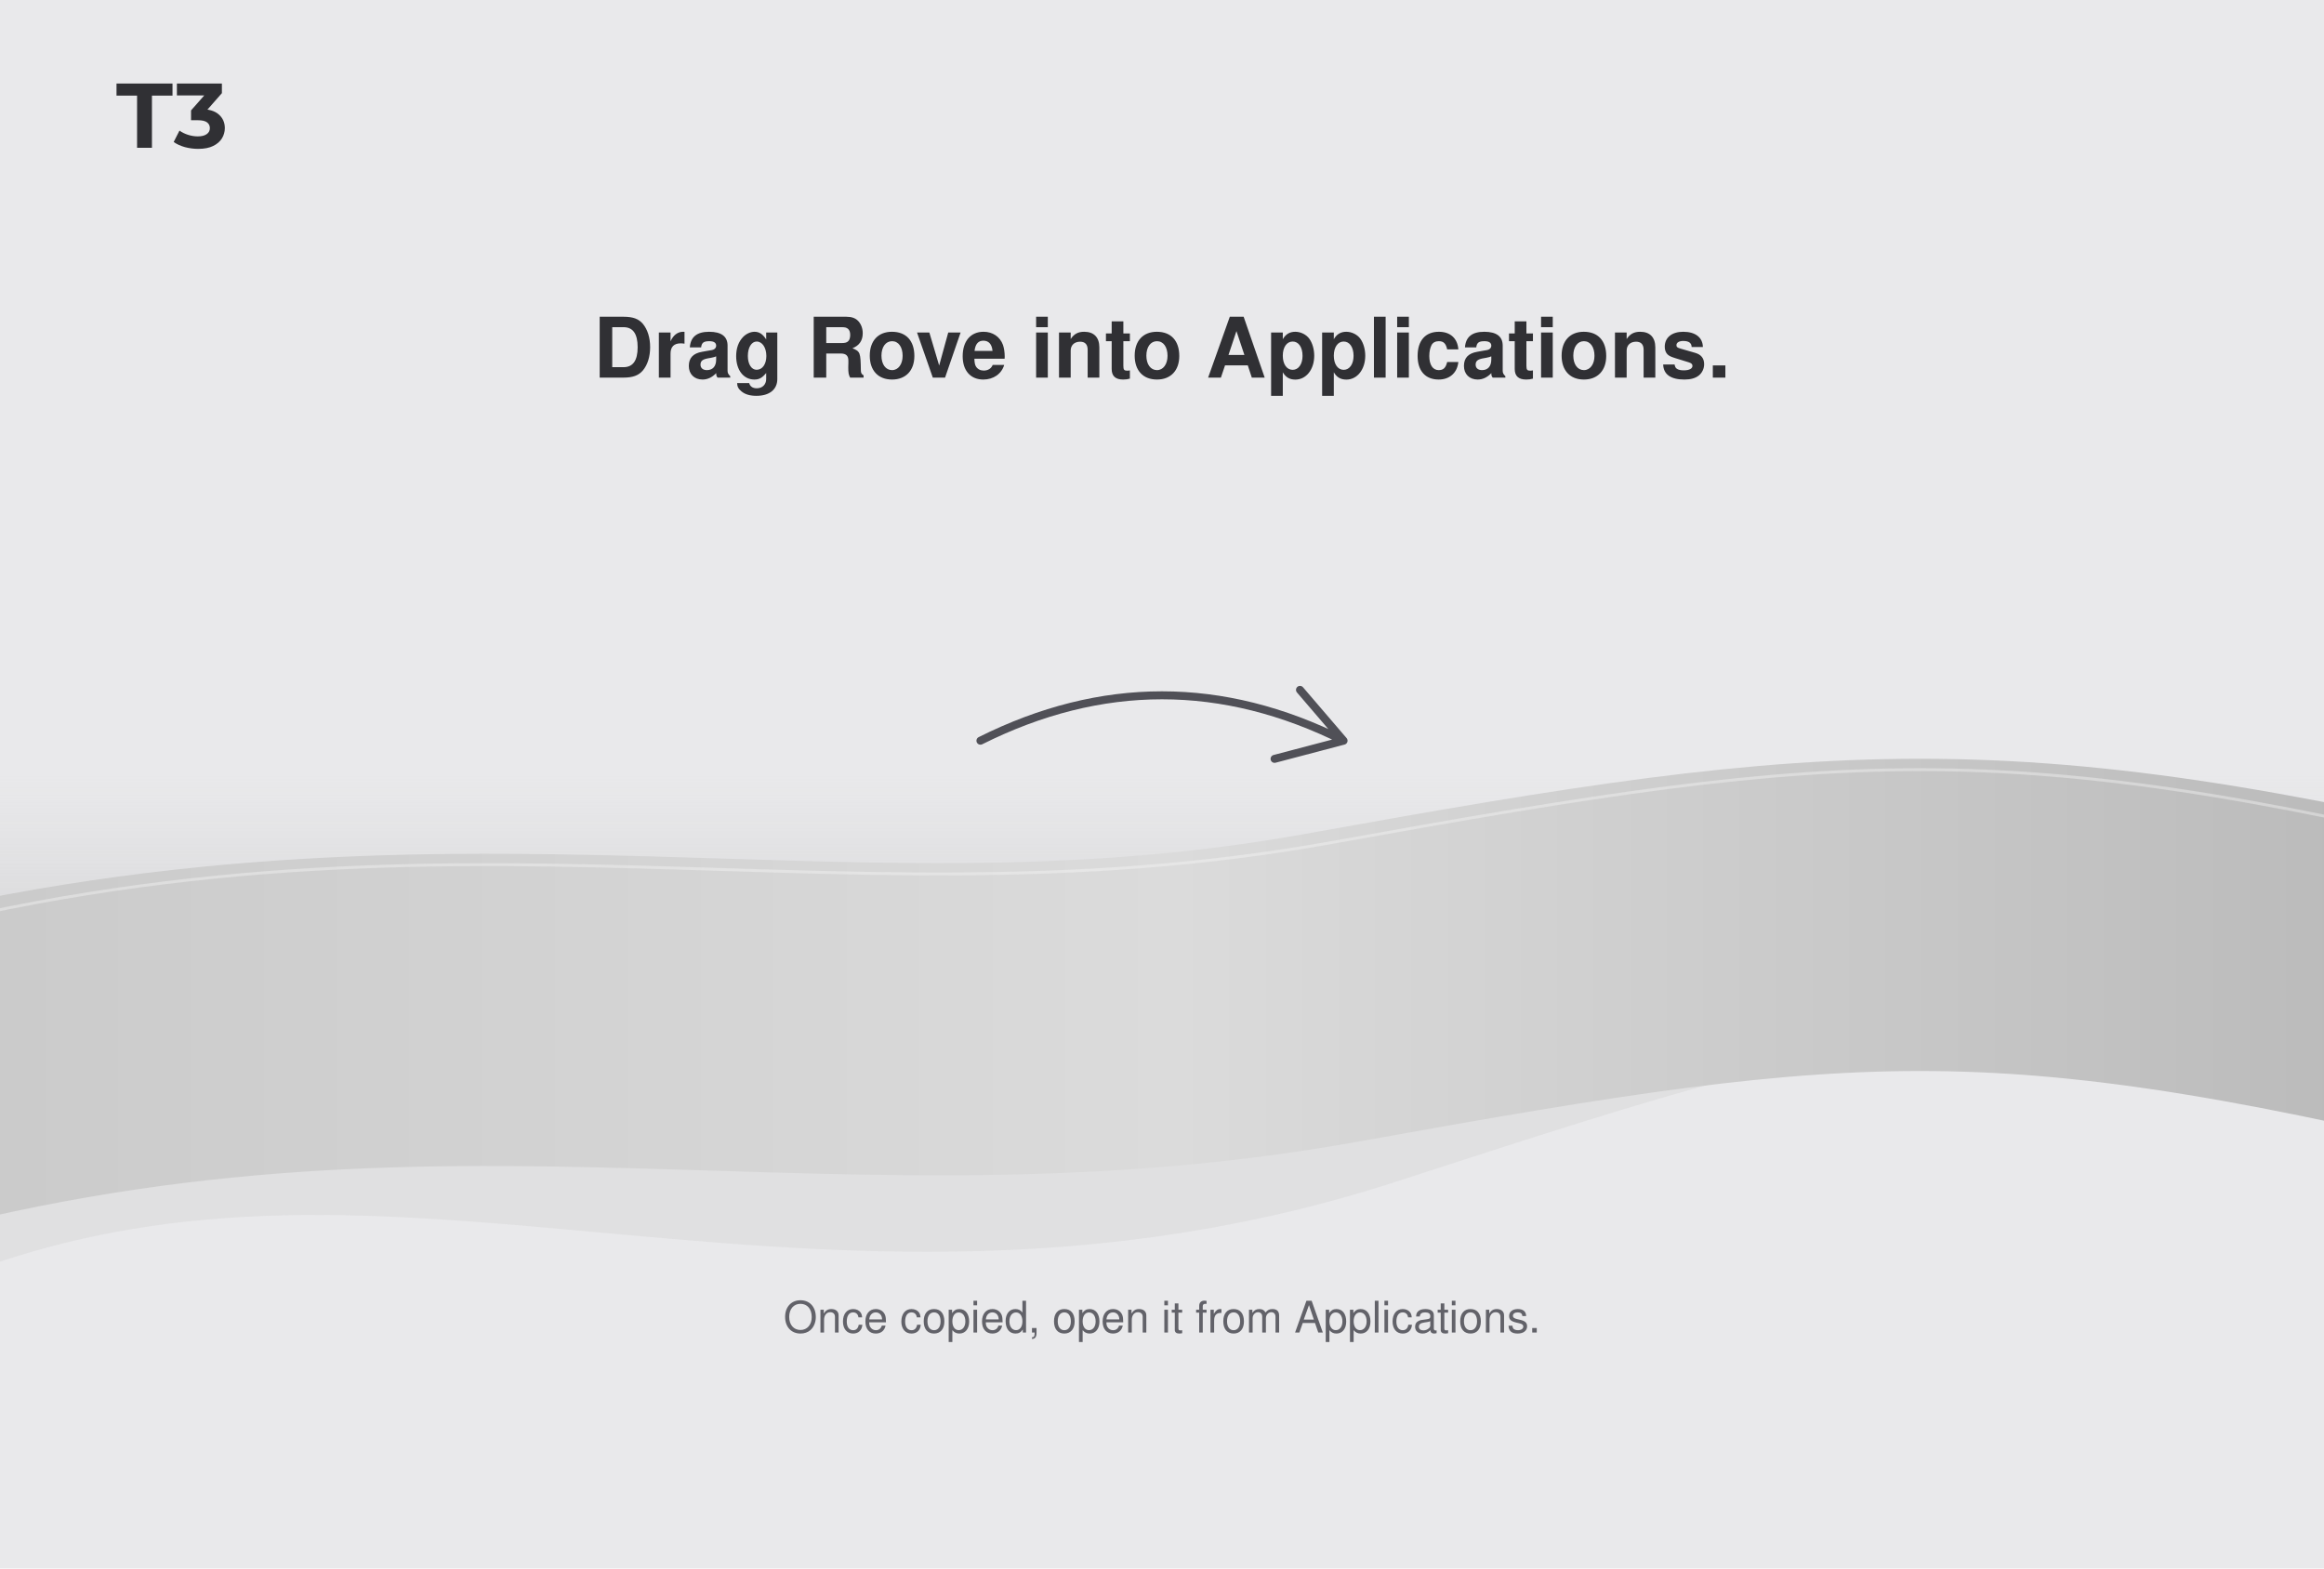
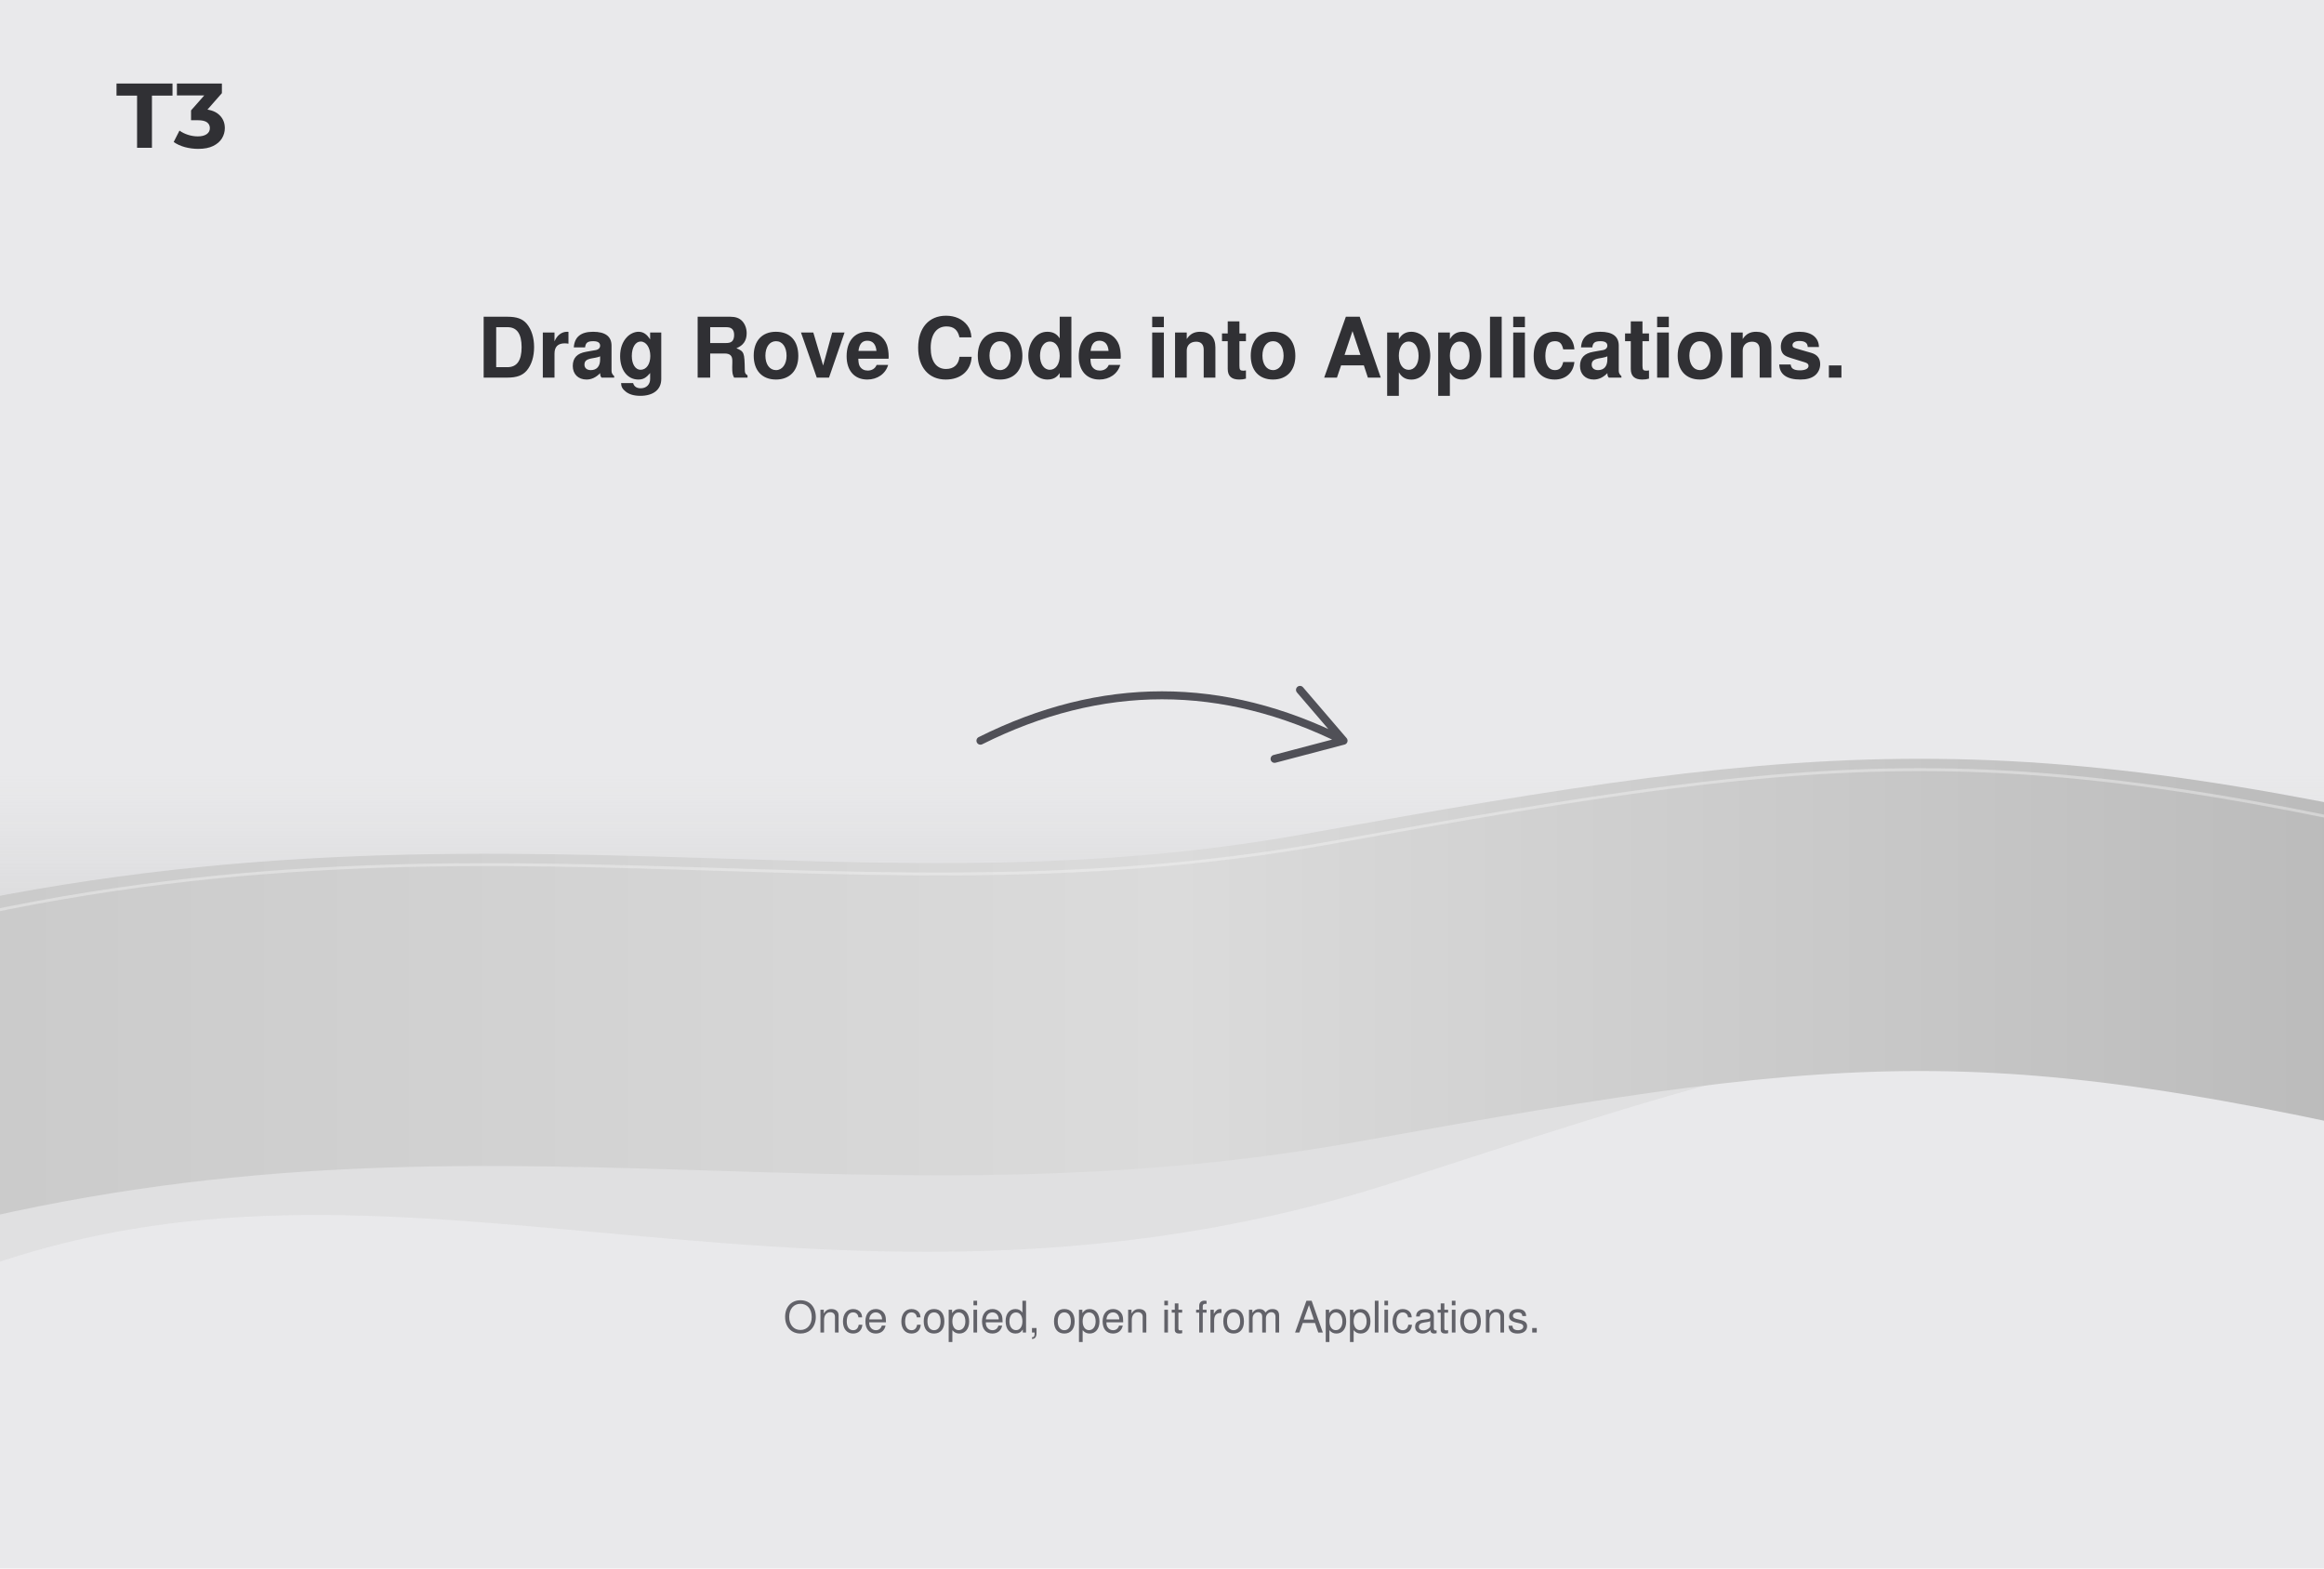
<svg xmlns="http://www.w3.org/2000/svg" width="1280" height="864" viewBox="0 0 640 432">
  <defs>
    <linearGradient id="veil" x1="0" y1="0" x2="0" y2="1">
      <stop stop-color="#B7B7B7" stop-opacity="0" />
      <stop offset=".55" stop-color="#A5A5A5" stop-opacity=".24" />
      <stop offset="1" stop-color="#D1D1D1" stop-opacity=".4" />
    </linearGradient>
    <linearGradient id="silk" x1="0" y1="0" x2="1" y2="0">
      <stop stop-color="#C8C8C8" />
      <stop offset=".5" stop-color="#DBDBDB" />
      <stop offset="1" stop-color="#B5B5B5" />
    </linearGradient>
  </defs>
  <rect width="640" height="432" fill="#E9E9EB" />
  <path d="M-60 293C95 220 214 304 362 256S559 191 707 257" stroke="url(#veil)" stroke-width="146" fill="none" opacity="1" stroke-linecap="round" stroke-linejoin="round" />
  <path d="M-60 306C113 252 223 298 367 272S553 242 707 280" stroke="url(#silk)" stroke-width="86" fill="none" opacity="1" stroke-linecap="round" stroke-linejoin="round" />
  <path d="M-60 266C113 212 223 258 367 232S553 202 707 240" stroke="#F5F5F5" stroke-width="0.8" fill="none" opacity="0.42" stroke-linecap="round" stroke-linejoin="round" />
  <svg x="32" y="23" width="30" height="18" viewBox="15.531 37 94.394 56.96" fill="#303034">
    <path d="M33.451 93V47.56H15.531V37H64.331V47.56H46.411V93H33.451ZM86.725 93.96C82.832 93.96 78.965 93.453 75.125 92.44C71.285 91.373 68.032 89.88 65.365 87.96L70.405 78.04C72.539 79.587 75.019 80.813 77.845 81.72C80.672 82.627 83.525 83.08 86.405 83.08C89.659 83.08 92.219 82.44 94.085 81.16C95.952 79.88 96.885 78.12 96.885 75.88C96.885 73.747 96.059 72.067 94.405 70.84C92.752 69.613 90.085 69 86.405 69H80.485V60.44L96.085 42.76L97.525 47.4H68.165V37H107.365V45.4L91.845 63.08L85.285 59.32H89.045C95.925 59.32 101.125 60.867 104.645 63.96C108.165 67.053 109.925 71.027 109.925 75.88C109.925 79.027 109.099 81.987 107.445 84.76C105.792 87.48 103.259 89.693 99.845 91.4C96.432 93.107 92.059 93.96 86.725 93.96Z" />
  </svg>
-   <text x="320" y="104" fill="#303034" font-family="Helvetica" font-size="23" font-weight="700" text-anchor="middle">Drag Rove into Applications.</text>
+   <text x="320" y="104" fill="#303034" font-family="Helvetica" font-size="23" font-weight="700" text-anchor="middle">Drag Rove Code into Applications.</text>
  <path d="M270 204Q320 179 370 204M358 190L370 204L351 209" stroke="#505057" stroke-width="2.2" fill="none" opacity="1" stroke-linecap="round" stroke-linejoin="round" />
  <text x="320" y="367" fill="#626269" font-family="Helvetica" font-size="12" font-weight="400" text-anchor="middle">Once copied, open it from Applications.</text>
</svg>
